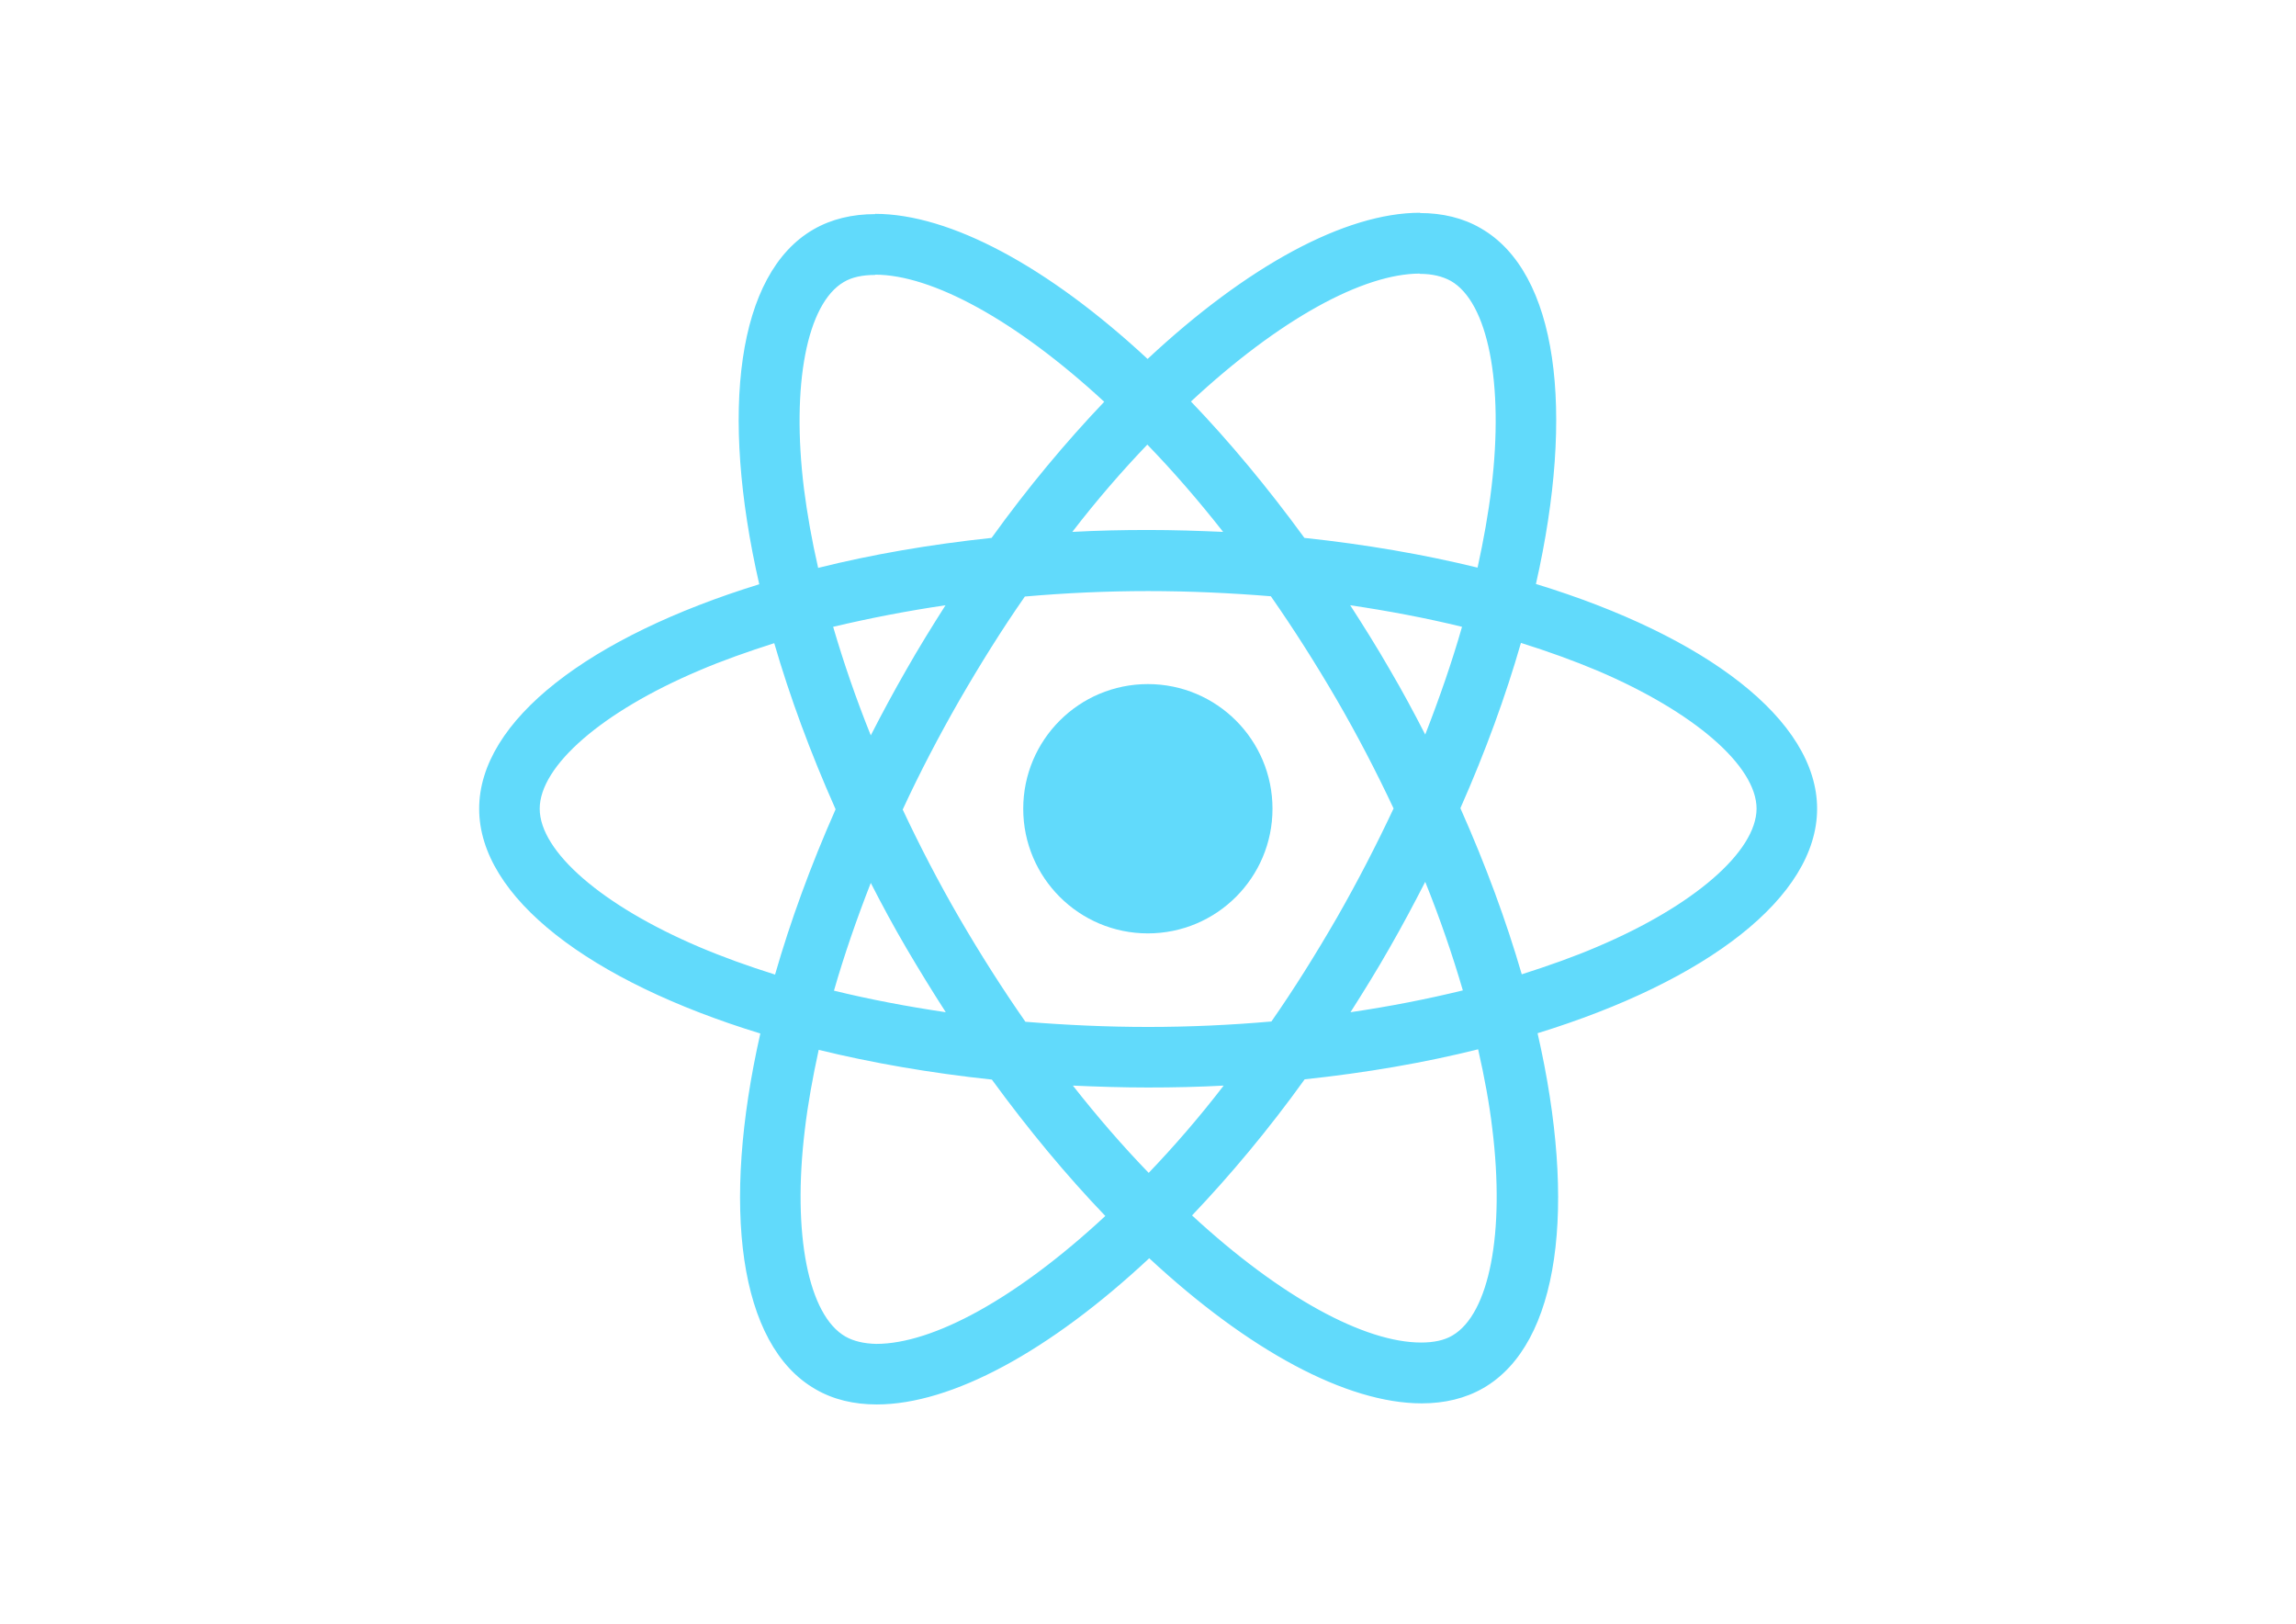
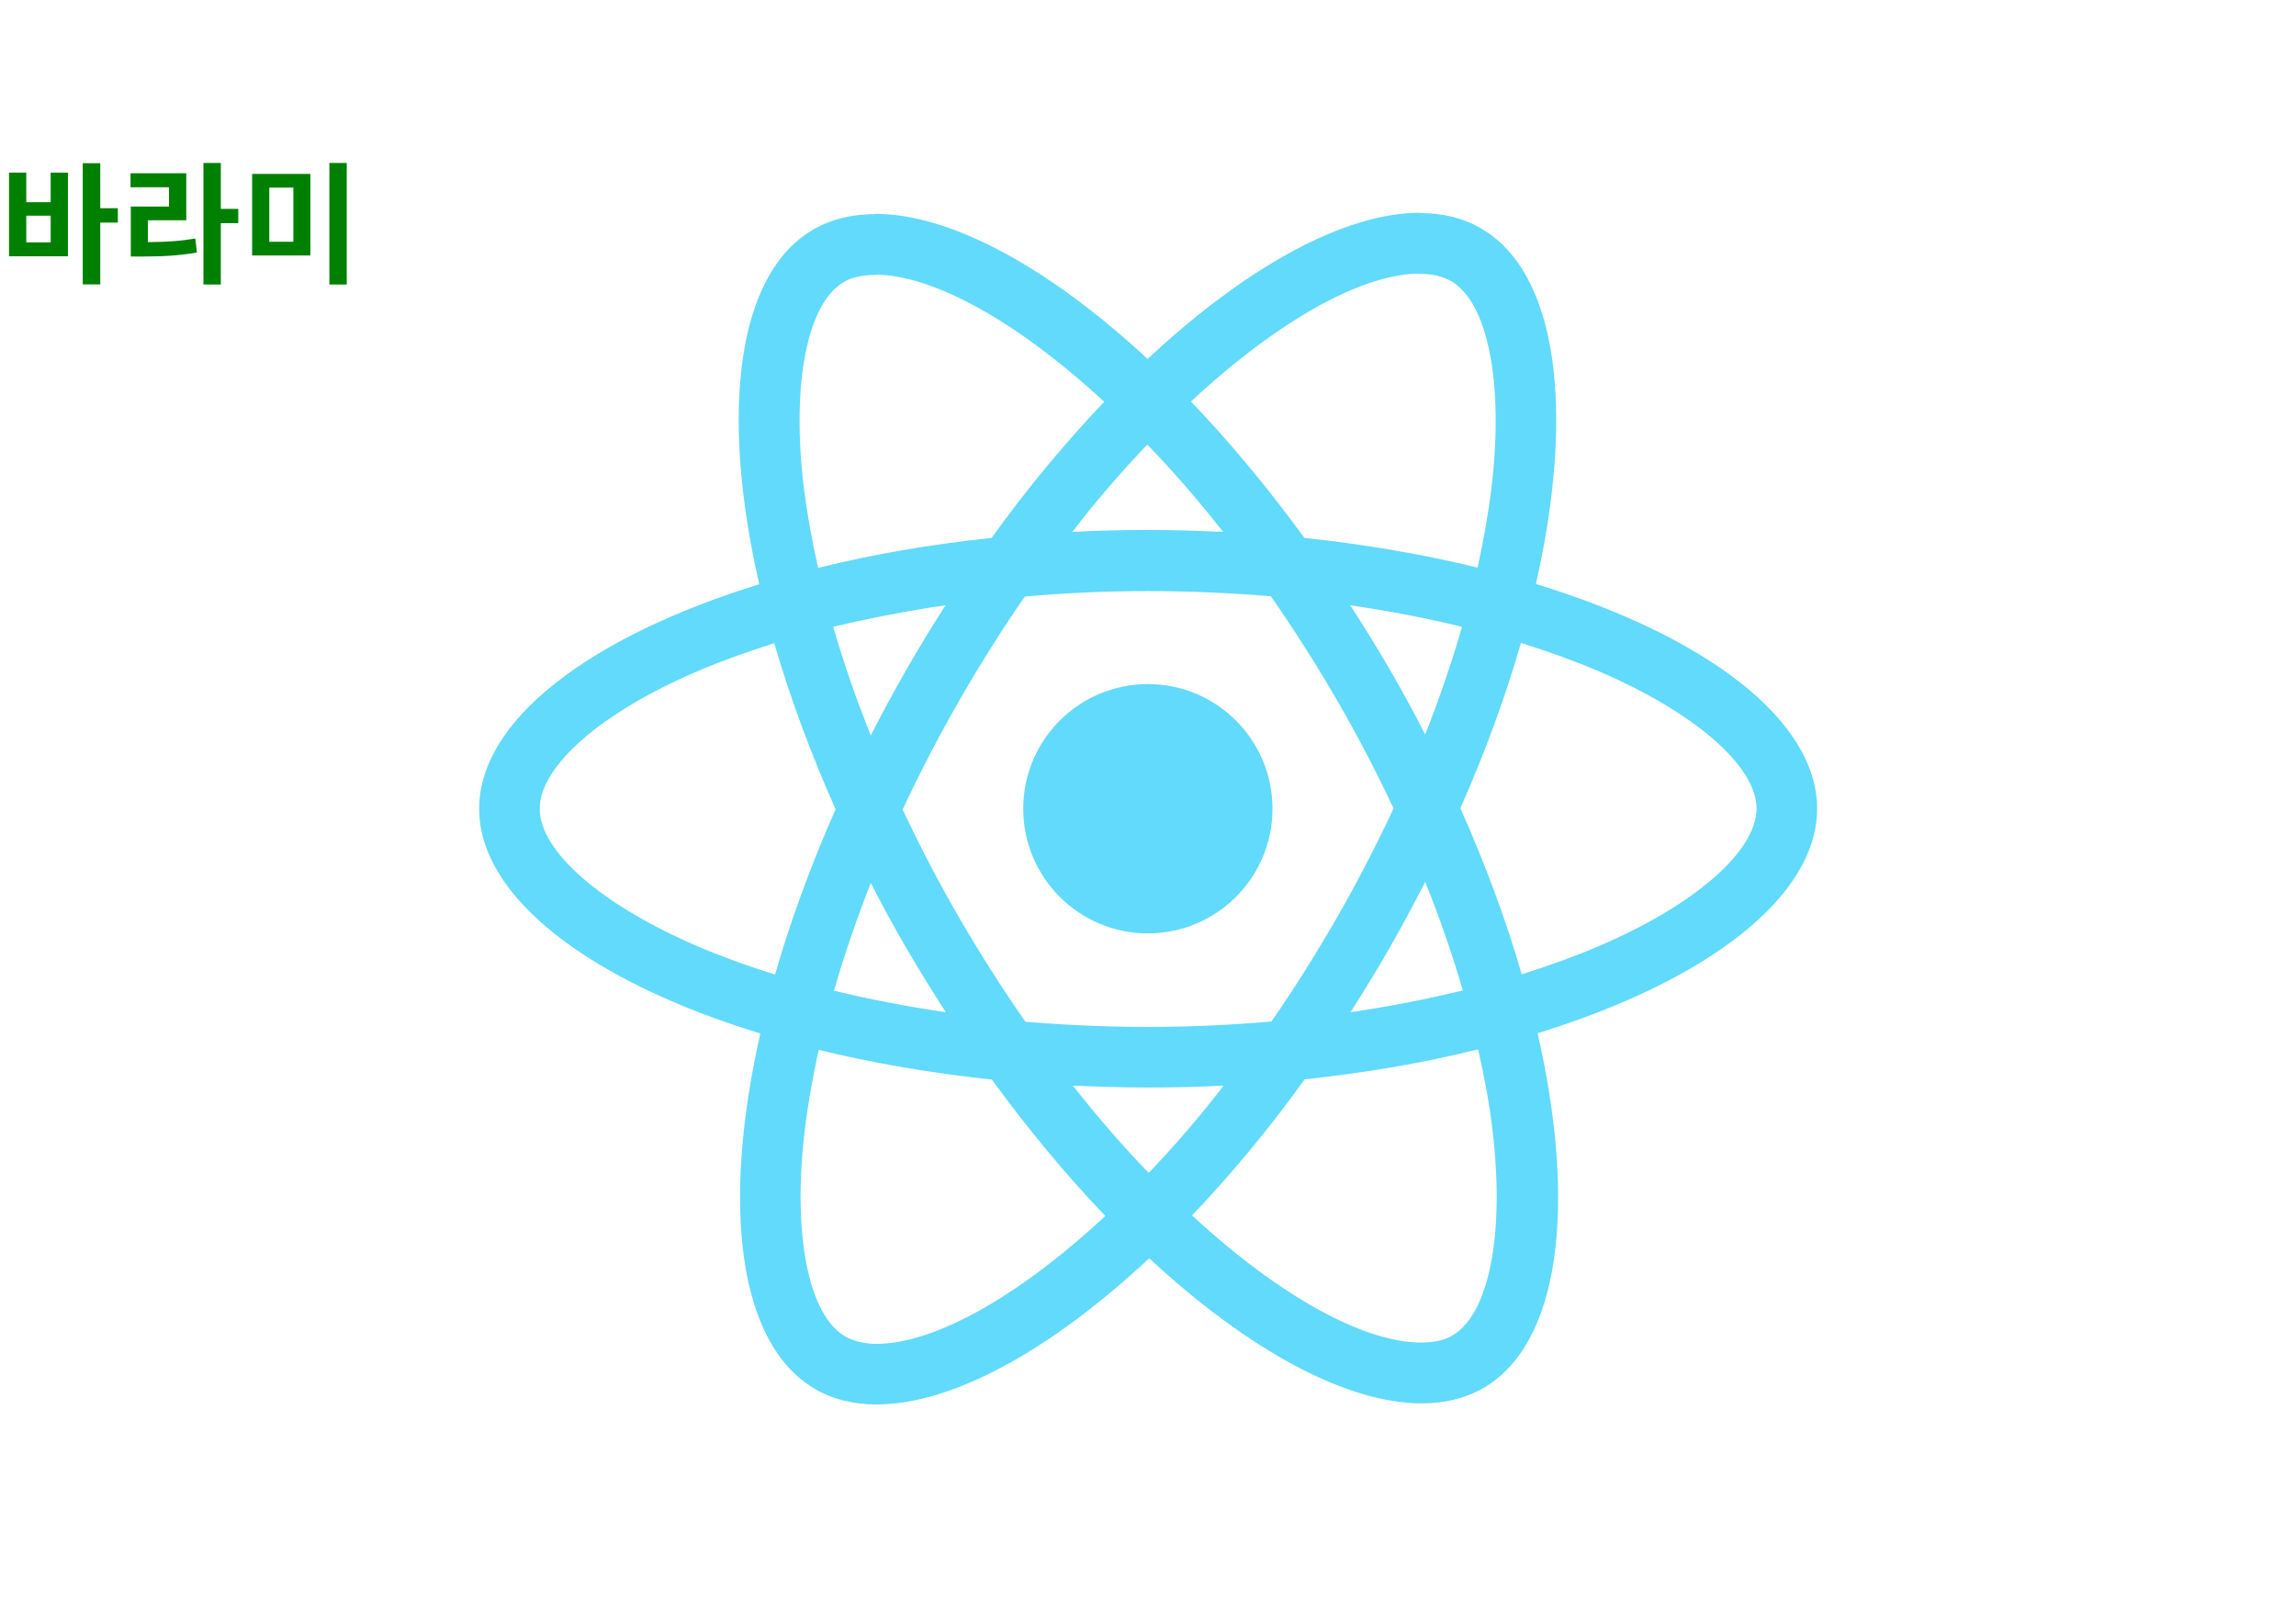
<svg xmlns="http://www.w3.org/2000/svg" viewBox="0 0 841.9 595.3">
  <g fill="#61DAFB">
    <path d="M666.3 296.5c0-32.5-40.7-63.3-103.1-82.4 14.4-63.6 8-114.2-20.2-130.4-6.5-3.8-14.1-5.6-22.4-5.6v22.3c4.6 0 8.3.9 11.4 2.6 13.6 7.8 19.5 37.5 14.9 75.7-1.1 9.4-2.9 19.3-5.1 29.4-19.6-4.8-41-8.5-63.5-10.9-13.5-18.5-27.5-35.3-41.6-50 32.6-30.3 63.2-46.9 84-46.9V78c-27.5 0-63.5 19.6-99.9 53.6-36.4-33.8-72.4-53.2-99.9-53.2v22.3c20.7 0 51.4 16.5 84 46.6-14 14.7-28 31.4-41.3 49.9-22.6 2.4-44 6.1-63.6 11-2.3-10-4-19.7-5.2-29-4.7-38.2 1.1-67.9 14.6-75.8 3-1.8 6.9-2.6 11.5-2.6V78.5c-8.4 0-16 1.8-22.6 5.6-28.1 16.2-34.4 66.7-19.9 130.1-62.2 19.2-102.7 49.9-102.7 82.3 0 32.5 40.7 63.3 103.1 82.4-14.4 63.6-8 114.2 20.2 130.4 6.5 3.8 14.1 5.6 22.5 5.6 27.5 0 63.5-19.6 99.9-53.6 36.4 33.8 72.4 53.2 99.9 53.2 8.4 0 16-1.8 22.6-5.6 28.1-16.2 34.4-66.7 19.9-130.1 62-19.1 102.5-49.9 102.5-82.3zm-130.2-66.7c-3.7 12.9-8.3 26.2-13.5 39.5-4.1-8-8.4-16-13.1-24-4.6-8-9.5-15.8-14.4-23.4 14.2 2.1 27.9 4.7 41 7.9zm-45.8 106.5c-7.8 13.5-15.8 26.3-24.1 38.2-14.9 1.3-30 2-45.2 2-15.1 0-30.2-.7-45-1.9-8.3-11.9-16.4-24.6-24.2-38-7.6-13.1-14.5-26.4-20.8-39.8 6.2-13.4 13.2-26.8 20.7-39.9 7.8-13.5 15.8-26.3 24.1-38.2 14.9-1.3 30-2 45.2-2 15.1 0 30.2.7 45 1.9 8.3 11.9 16.4 24.6 24.2 38 7.6 13.1 14.5 26.4 20.8 39.8-6.3 13.4-13.2 26.8-20.7 39.9zm32.3-13c5.4 13.4 10 26.8 13.8 39.8-13.1 3.2-26.9 5.9-41.2 8 4.9-7.7 9.8-15.6 14.4-23.7 4.6-8 8.9-16.1 13-24.1zM421.2 430c-9.3-9.6-18.6-20.3-27.8-32 9 .4 18.2.7 27.5.7 9.4 0 18.7-.2 27.8-.7-9 11.7-18.3 22.4-27.5 32zm-74.4-58.9c-14.2-2.1-27.9-4.7-41-7.9 3.7-12.9 8.3-26.2 13.5-39.5 4.1 8 8.4 16 13.1 24 4.7 8 9.5 15.8 14.4 23.4zM420.7 163c9.3 9.6 18.6 20.3 27.8 32-9-.4-18.2-.7-27.5-.7-9.4 0-18.7.2-27.8.7 9-11.7 18.3-22.4 27.5-32zm-74 58.9c-4.9 7.7-9.8 15.6-14.4 23.7-4.6 8-8.9 16-13 24-5.4-13.4-10-26.8-13.8-39.8 13.1-3.1 26.9-5.8 41.2-7.9zm-90.5 125.2c-35.4-15.1-58.3-34.9-58.3-50.6 0-15.7 22.9-35.6 58.3-50.6 8.6-3.7 18-7 27.7-10.1 5.7 19.6 13.2 40 22.5 60.9-9.2 20.8-16.6 41.1-22.2 60.6-9.9-3.1-19.3-6.5-28-10.2zM310 490c-13.6-7.8-19.5-37.5-14.9-75.7 1.1-9.4 2.9-19.3 5.1-29.4 19.6 4.8 41 8.5 63.5 10.9 13.5 18.5 27.5 35.3 41.6 50-32.6 30.3-63.2 46.9-84 46.9-4.5-.1-8.3-1-11.3-2.7zm237.2-76.2c4.7 38.2-1.1 67.9-14.6 75.8-3 1.8-6.9 2.6-11.5 2.6-20.7 0-51.4-16.5-84-46.6 14-14.7 28-31.4 41.3-49.9 22.6-2.4 44-6.1 63.6-11 2.3 10.1 4.1 19.8 5.2 29.1zm38.5-66.7c-8.6 3.7-18 7-27.7 10.1-5.7-19.6-13.2-40-22.5-60.9 9.2-20.8 16.6-41.1 22.2-60.6 9.9 3.1 19.3 6.5 28.1 10.2 35.4 15.1 58.3 34.9 58.3 50.6-.1 15.7-23 35.6-58.4 50.6zM320.8 78.4z" />
    <circle cx="420.9" cy="296.5" r="45.7" />
    <path d="M520.5 78.1z" />
  </g>
+   <text x="0" y="100" fill="green" font-size="48px" font-weight="bold">
+         바라미
+     </text>
</svg>
